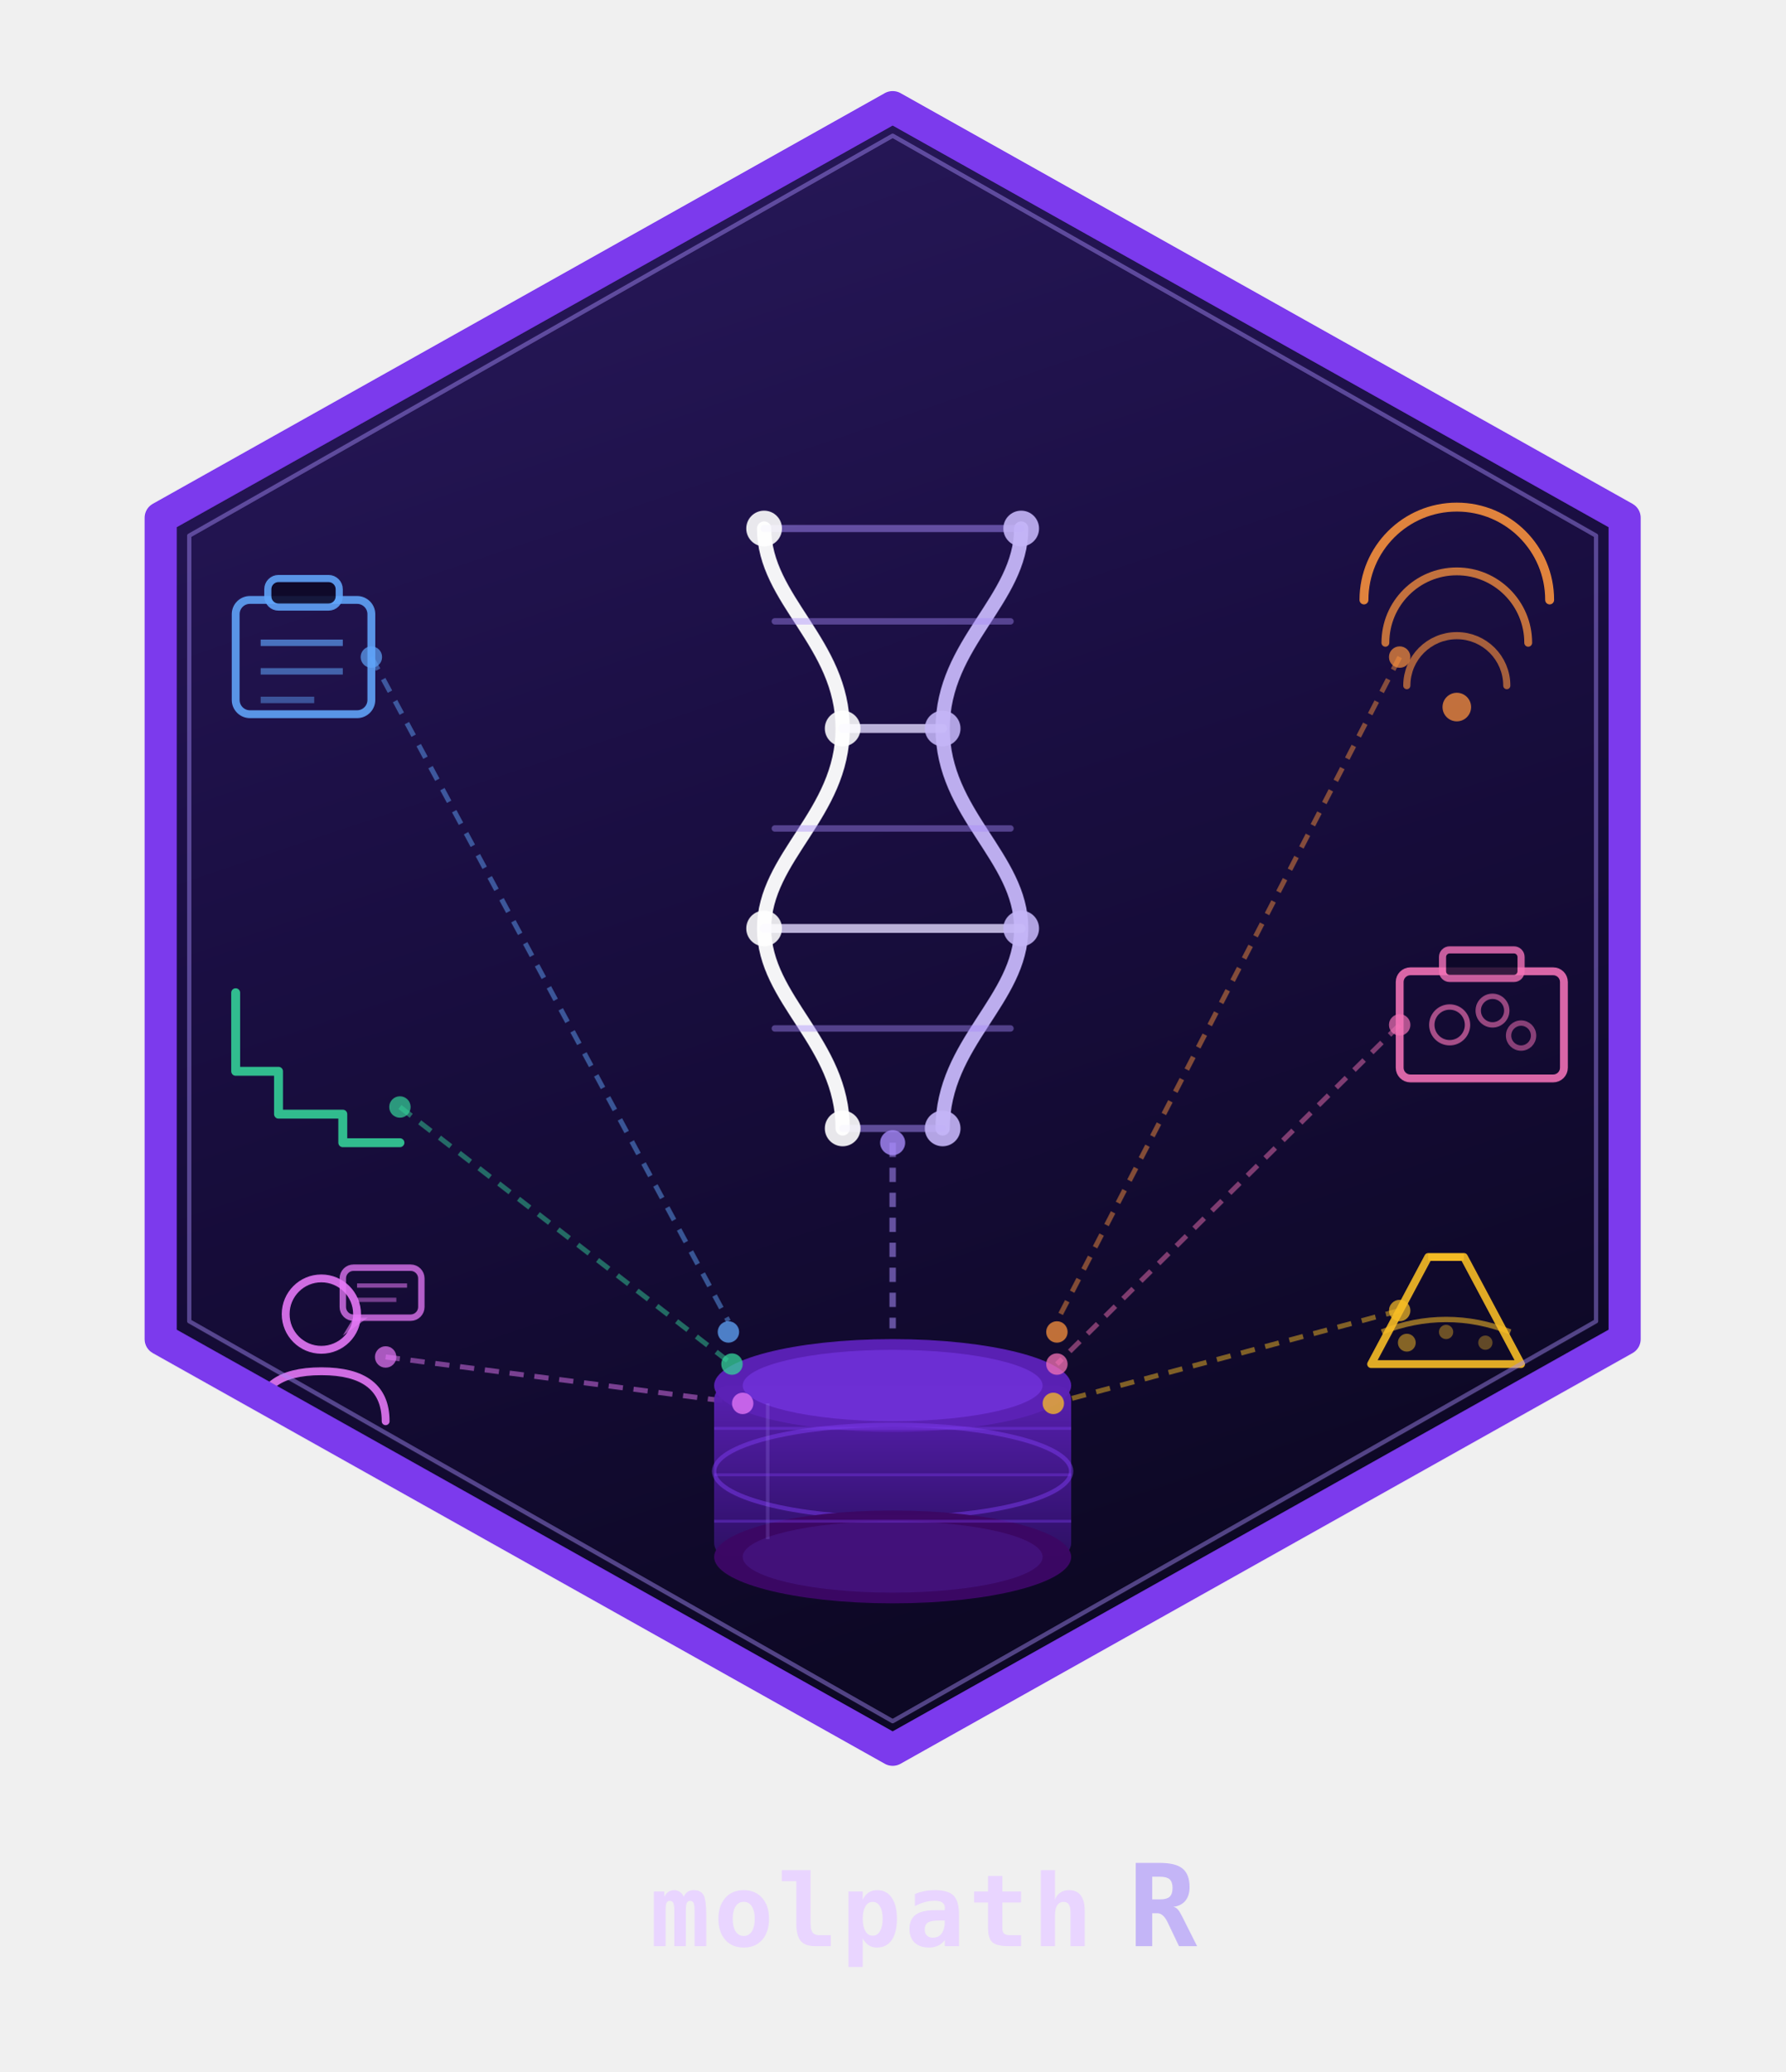
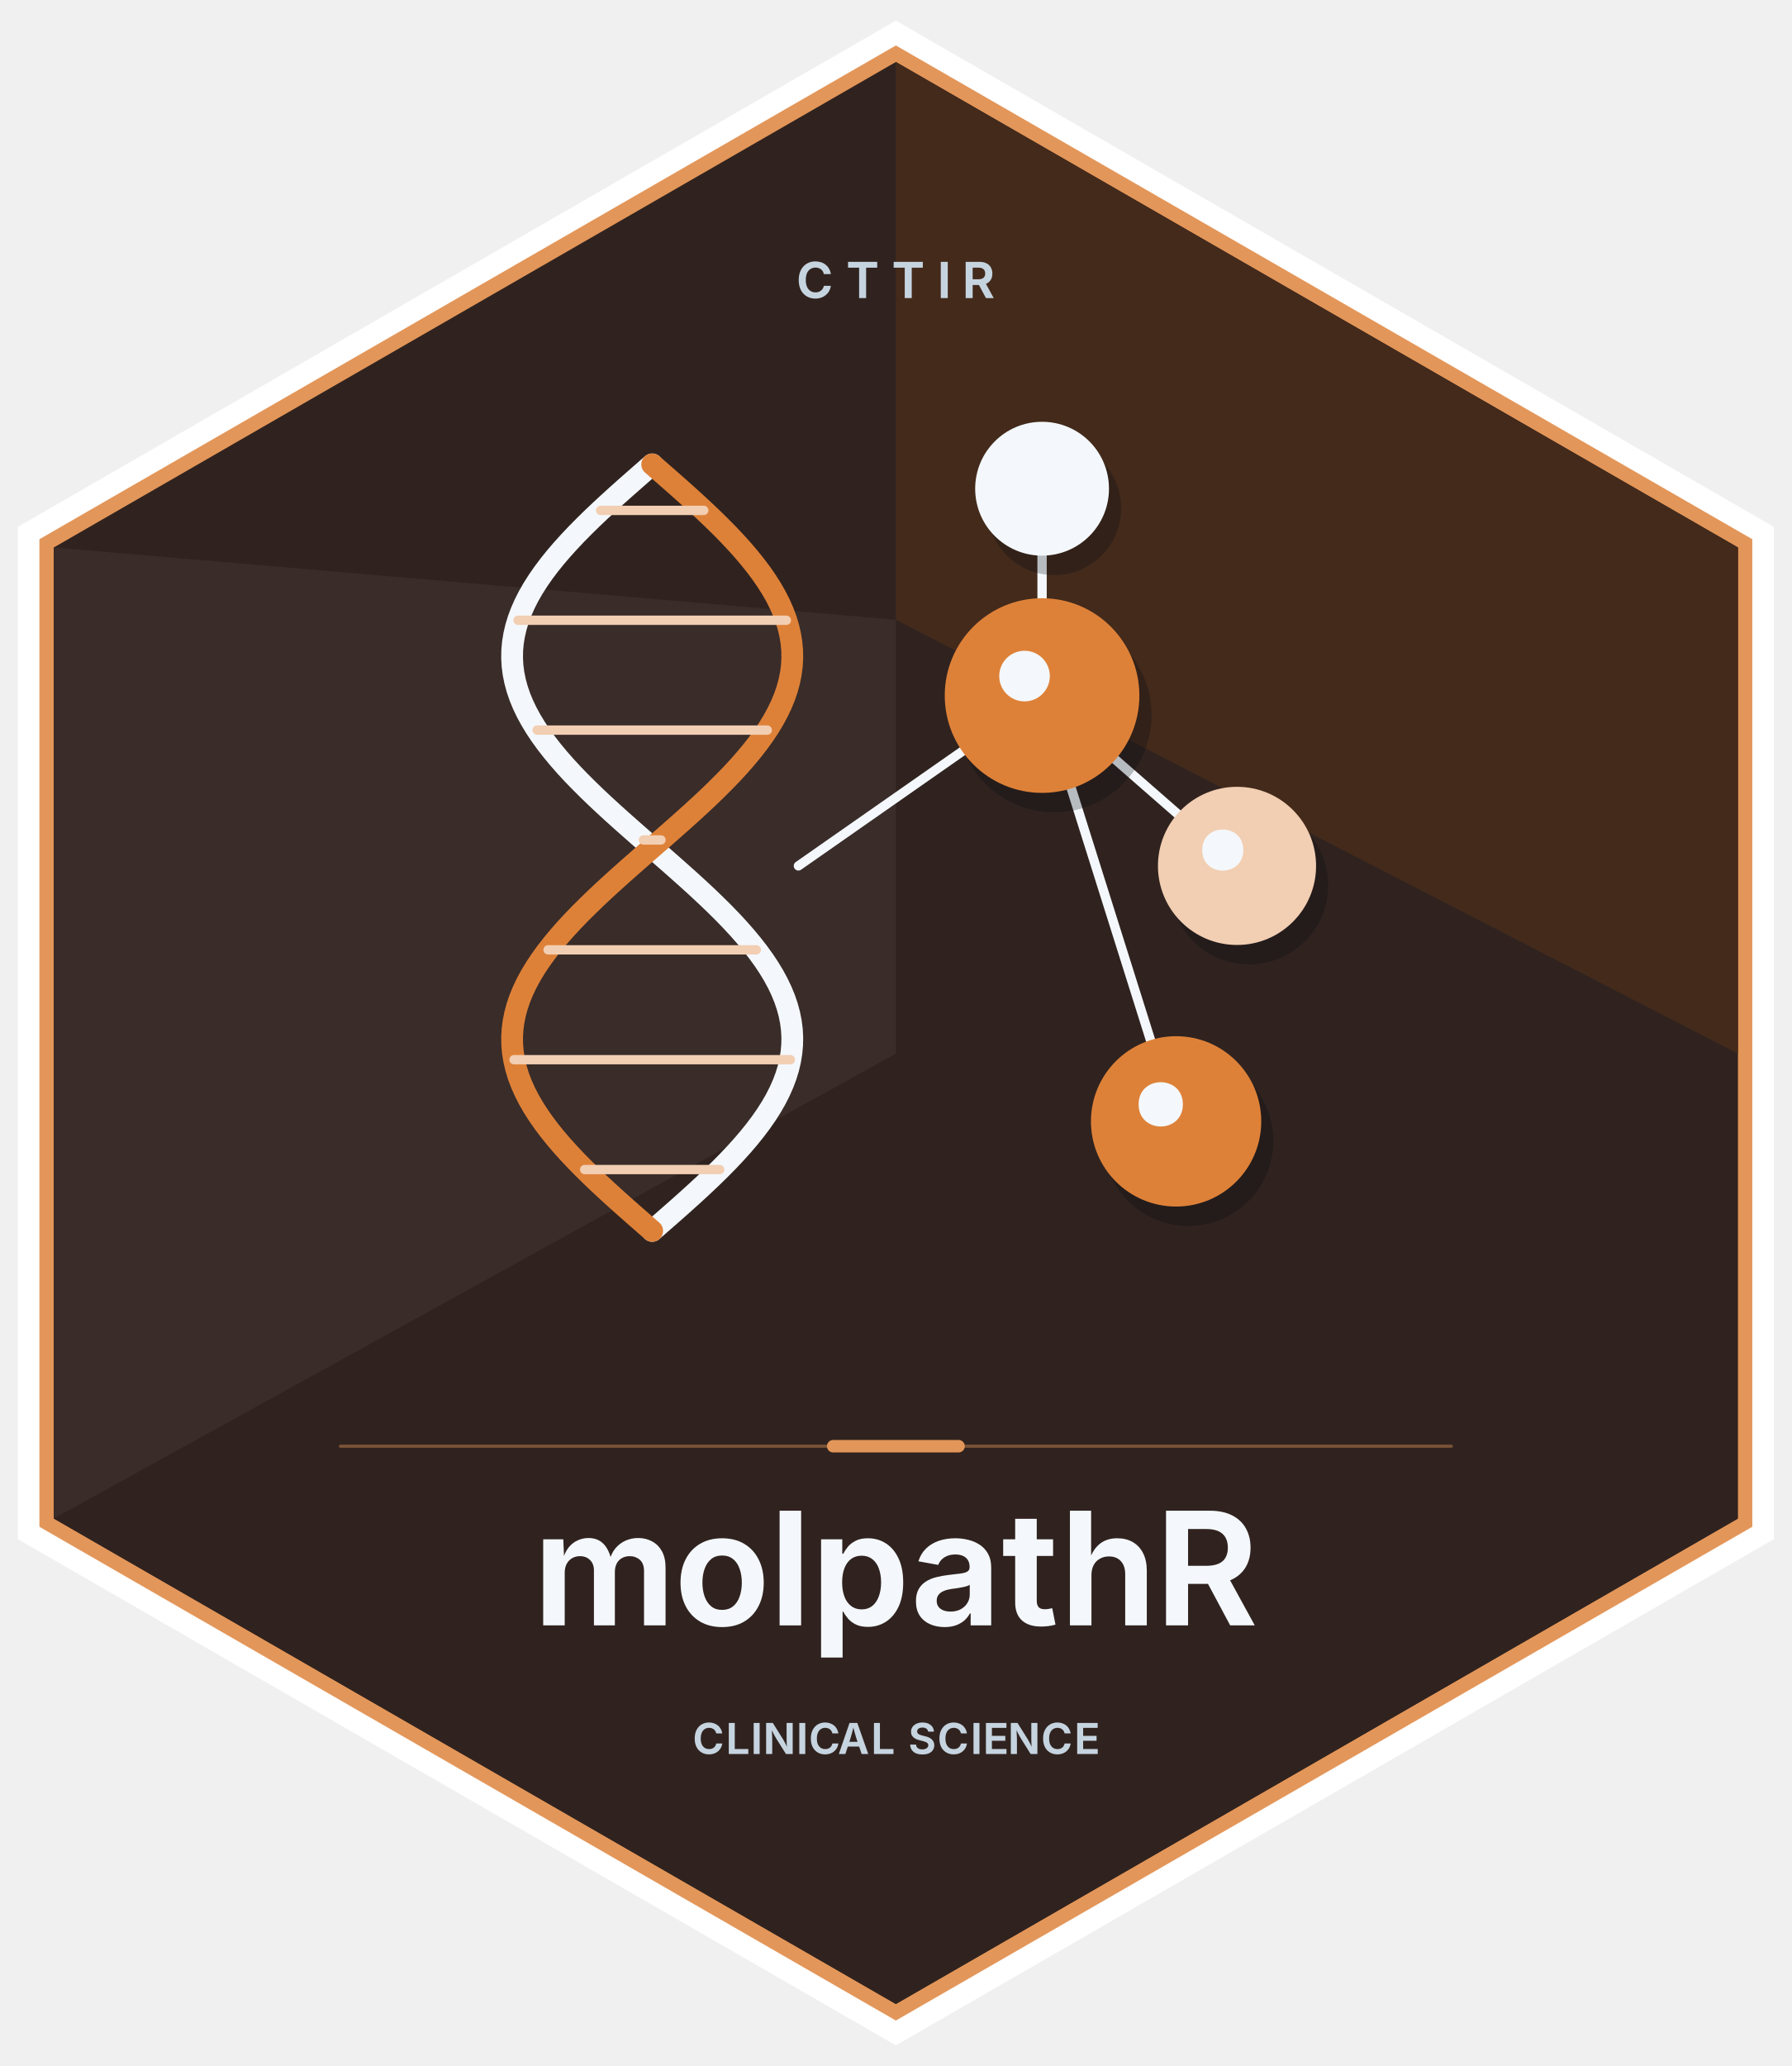
- <svg xmlns="http://www.w3.org/2000/svg" width="500" height="580" viewBox="0 0 500 580">
+ <svg xmlns="http://www.w3.org/2000/svg" xmlns:xlink="http://www.w3.org/1999/xlink" width="432" height="498" viewBox="0 0 432 498">
  <defs>
-     <linearGradient id="bgmol" x1="0" y1="0" x2="0.3" y2="1">
-       <stop offset="0%" stop-color="#2a1a5e" />
-       <stop offset="50%" stop-color="#1a0e42" />
-       <stop offset="100%" stop-color="#0d0825" />
-     </linearGradient>
-     <linearGradient id="dbgrad" x1="0" y1="0" x2="0" y2="1">
-       <stop offset="0%" stop-color="#5b21b6" />
-       <stop offset="100%" stop-color="#2e1065" />
-     </linearGradient>
-     <clipPath id="hexmol">
-       <polygon points="250,30 455,145 455,375 250,490 45,375 45,145" />
-     </clipPath>
+     <g>
+       <g id="glyph-0-0">
+         <path d="M 4.594 0.125 C 3.832 0.125 3.145 -0.051 2.531 -0.406 C 1.926 -0.758 1.445 -1.27 1.094 -1.938 C 0.75 -2.613 0.578 -3.422 0.578 -4.359 C 0.578 -5.305 0.754 -6.113 1.109 -6.781 C 1.461 -7.445 1.941 -7.957 2.547 -8.312 C 3.148 -8.664 3.832 -8.844 4.594 -8.844 C 5.082 -8.844 5.535 -8.773 5.953 -8.641 C 6.379 -8.504 6.754 -8.301 7.078 -8.031 C 7.41 -7.77 7.68 -7.453 7.891 -7.078 C 8.109 -6.703 8.254 -6.27 8.328 -5.781 L 6.625 -5.781 C 6.582 -6.031 6.504 -6.25 6.391 -6.438 C 6.273 -6.633 6.129 -6.801 5.953 -6.938 C 5.773 -7.07 5.57 -7.176 5.344 -7.25 C 5.125 -7.32 4.891 -7.359 4.641 -7.359 C 4.172 -7.359 3.754 -7.238 3.391 -7 C 3.035 -6.77 2.758 -6.43 2.562 -5.984 C 2.375 -5.547 2.281 -5.004 2.281 -4.359 C 2.281 -3.711 2.379 -3.164 2.578 -2.719 C 2.773 -2.281 3.051 -1.945 3.406 -1.719 C 3.758 -1.488 4.164 -1.375 4.625 -1.375 C 4.883 -1.375 5.125 -1.41 5.344 -1.484 C 5.562 -1.555 5.758 -1.66 5.938 -1.797 C 6.113 -1.93 6.258 -2.094 6.375 -2.281 C 6.5 -2.477 6.586 -2.703 6.641 -2.953 L 8.328 -2.953 C 8.273 -2.535 8.148 -2.141 7.953 -1.766 C 7.766 -1.398 7.508 -1.078 7.188 -0.797 C 6.863 -0.516 6.484 -0.289 6.047 -0.125 C 5.617 0.039 5.133 0.125 4.594 0.125 Z M 4.594 0.125 " />
+       </g>
+       <g id="glyph-0-1">
+ </g>
+       <g id="glyph-0-2">
+         <path d="M 0.469 -7.328 L 0.469 -8.734 L 7.5 -8.734 L 7.5 -7.328 L 4.828 -7.328 L 4.828 0 L 3.141 0 L 3.141 -7.328 Z M 0.469 -7.328 " />
+       </g>
+       <g id="glyph-0-3">
+         <path d="M 2.516 -8.734 L 2.516 0 L 0.828 0 L 0.828 -8.734 Z M 2.516 -8.734 " />
+       </g>
+       <g id="glyph-0-4">
+         <path d="M 0.828 0 L 0.828 -8.734 L 4.172 -8.734 C 4.836 -8.734 5.398 -8.613 5.859 -8.375 C 6.316 -8.145 6.664 -7.816 6.906 -7.391 C 7.145 -6.973 7.266 -6.477 7.266 -5.906 C 7.266 -5.344 7.145 -4.852 6.906 -4.438 C 6.664 -4.031 6.312 -3.711 5.844 -3.484 C 5.375 -3.266 4.805 -3.156 4.141 -3.156 L 1.812 -3.156 L 1.812 -4.531 L 3.891 -4.531 C 4.266 -4.531 4.57 -4.582 4.812 -4.688 C 5.062 -4.801 5.242 -4.957 5.359 -5.156 C 5.484 -5.363 5.547 -5.613 5.547 -5.906 C 5.547 -6.219 5.484 -6.477 5.359 -6.688 C 5.242 -6.895 5.062 -7.055 4.812 -7.172 C 4.57 -7.285 4.266 -7.344 3.891 -7.344 L 2.516 -7.344 L 2.516 0 Z M 5.719 0 L 3.594 -3.969 L 5.422 -3.969 L 7.594 0 Z M 5.719 0 " />
+       </g>
+       <g id="glyph-1-0">
+         <path d="M 2.469 0 L 2.469 -20.75 L 7.312 -20.75 L 7.531 -15.672 L 7.156 -15.672 C 7.469 -16.922 7.938 -17.941 8.562 -18.734 C 9.188 -19.523 9.922 -20.109 10.766 -20.484 C 11.609 -20.867 12.484 -21.062 13.391 -21.062 C 14.891 -21.062 16.098 -20.586 17.016 -19.641 C 17.941 -18.703 18.602 -17.281 19 -15.375 L 18.391 -15.375 C 18.68 -16.664 19.176 -17.727 19.875 -18.562 C 20.582 -19.406 21.406 -20.031 22.344 -20.438 C 23.289 -20.852 24.305 -21.062 25.391 -21.062 C 26.629 -21.062 27.75 -20.785 28.75 -20.234 C 29.75 -19.691 30.535 -18.895 31.109 -17.844 C 31.68 -16.789 31.969 -15.504 31.969 -13.984 L 31.969 0 L 26.781 0 L 26.781 -13.078 C 26.781 -14.316 26.441 -15.227 25.766 -15.812 C 25.098 -16.395 24.289 -16.688 23.344 -16.688 C 22.602 -16.688 21.961 -16.523 21.422 -16.203 C 20.879 -15.891 20.461 -15.445 20.172 -14.875 C 19.891 -14.312 19.75 -13.648 19.75 -12.891 L 19.75 0 L 14.703 0 L 14.703 -13.266 C 14.703 -14.305 14.391 -15.133 13.766 -15.75 C 13.141 -16.375 12.332 -16.688 11.344 -16.688 C 10.656 -16.688 10.031 -16.531 9.469 -16.219 C 8.914 -15.906 8.473 -15.445 8.141 -14.844 C 7.816 -14.25 7.656 -13.516 7.656 -12.641 L 7.656 0 Z M 2.469 0 " />
+       </g>
+       <g id="glyph-1-1">
+         <path d="M 11.609 0.406 C 9.555 0.406 7.781 -0.035 6.281 -0.922 C 4.781 -1.816 3.617 -3.066 2.797 -4.672 C 1.984 -6.285 1.578 -8.156 1.578 -10.281 C 1.578 -12.414 1.984 -14.289 2.797 -15.906 C 3.617 -17.52 4.781 -18.77 6.281 -19.656 C 7.781 -20.551 9.555 -21 11.609 -21 C 13.672 -21 15.445 -20.551 16.938 -19.656 C 18.438 -18.77 19.594 -17.52 20.406 -15.906 C 21.227 -14.289 21.641 -12.414 21.641 -10.281 C 21.641 -8.156 21.227 -6.285 20.406 -4.672 C 19.594 -3.066 18.438 -1.816 16.938 -0.922 C 15.445 -0.035 13.672 0.406 11.609 0.406 Z M 11.609 -3.734 C 12.66 -3.734 13.539 -4.02 14.25 -4.594 C 14.957 -5.176 15.484 -5.961 15.828 -6.953 C 16.18 -7.941 16.359 -9.055 16.359 -10.297 C 16.359 -11.535 16.18 -12.648 15.828 -13.641 C 15.484 -14.629 14.957 -15.41 14.25 -15.984 C 13.539 -16.555 12.66 -16.844 11.609 -16.844 C 10.547 -16.844 9.664 -16.555 8.969 -15.984 C 8.27 -15.41 7.742 -14.629 7.391 -13.641 C 7.035 -12.66 6.859 -11.547 6.859 -10.297 C 6.859 -9.055 7.035 -7.941 7.391 -6.953 C 7.742 -5.961 8.27 -5.176 8.969 -4.594 C 9.664 -4.02 10.547 -3.734 11.609 -3.734 Z M 11.609 -3.734 " />
+       </g>
+       <g id="glyph-1-2">
+         <path d="M 7.656 -27.641 L 7.656 0 L 2.469 0 L 2.469 -27.641 Z M 7.656 -27.641 " />
+       </g>
+       <g id="glyph-1-3">
+         <path d="M 2.469 7.75 L 2.469 -20.75 L 7.578 -20.75 L 7.578 -17.281 L 7.844 -17.281 C 8.094 -17.812 8.453 -18.363 8.922 -18.938 C 9.391 -19.508 10.016 -19.992 10.797 -20.391 C 11.578 -20.797 12.57 -21 13.781 -21 C 15.352 -21 16.773 -20.598 18.047 -19.797 C 19.328 -18.992 20.348 -17.801 21.109 -16.219 C 21.879 -14.633 22.266 -12.672 22.266 -10.328 C 22.266 -8.047 21.895 -6.109 21.156 -4.516 C 20.414 -2.93 19.398 -1.723 18.109 -0.891 C 16.828 -0.055 15.375 0.359 13.75 0.359 C 12.602 0.359 11.633 0.164 10.844 -0.219 C 10.062 -0.613 9.43 -1.094 8.953 -1.656 C 8.473 -2.219 8.102 -2.766 7.844 -3.297 L 7.656 -3.297 L 7.656 7.75 Z M 12.25 -3.859 C 13.27 -3.859 14.125 -4.133 14.812 -4.688 C 15.508 -5.25 16.035 -6.02 16.391 -7 C 16.754 -7.988 16.938 -9.109 16.938 -10.359 C 16.938 -11.609 16.758 -12.719 16.406 -13.688 C 16.062 -14.656 15.535 -15.414 14.828 -15.969 C 14.129 -16.52 13.27 -16.797 12.25 -16.797 C 11.25 -16.797 10.395 -16.531 9.688 -16 C 8.988 -15.469 8.457 -14.723 8.094 -13.766 C 7.727 -12.805 7.547 -11.672 7.547 -10.359 C 7.547 -9.055 7.727 -7.922 8.094 -6.953 C 8.457 -5.984 8.992 -5.223 9.703 -4.672 C 10.41 -4.129 11.258 -3.859 12.25 -3.859 Z M 12.25 -3.859 " />
+       </g>
+       <g id="glyph-1-4">
+         <path d="M 8.25 0.406 C 6.945 0.406 5.77 0.172 4.719 -0.297 C 3.664 -0.766 2.836 -1.457 2.234 -2.375 C 1.641 -3.301 1.344 -4.445 1.344 -5.812 C 1.344 -6.988 1.555 -7.957 1.984 -8.719 C 2.422 -9.488 3.008 -10.109 3.75 -10.578 C 4.488 -11.047 5.328 -11.395 6.266 -11.625 C 7.211 -11.863 8.191 -12.039 9.203 -12.156 C 10.398 -12.281 11.367 -12.395 12.109 -12.5 C 12.859 -12.602 13.406 -12.766 13.75 -12.984 C 14.102 -13.211 14.281 -13.555 14.281 -14.016 L 14.281 -14.109 C 14.281 -14.734 14.145 -15.27 13.875 -15.719 C 13.613 -16.164 13.227 -16.504 12.719 -16.734 C 12.219 -16.973 11.594 -17.094 10.844 -17.094 C 10.082 -17.094 9.422 -16.973 8.859 -16.734 C 8.305 -16.504 7.848 -16.195 7.484 -15.812 C 7.129 -15.438 6.875 -15.023 6.719 -14.578 L 1.938 -15.453 C 2.312 -16.68 2.922 -17.703 3.766 -18.516 C 4.609 -19.336 5.629 -19.957 6.828 -20.375 C 8.035 -20.789 9.375 -21 10.844 -21 C 11.883 -21 12.914 -20.875 13.938 -20.625 C 14.957 -20.383 15.883 -19.988 16.719 -19.438 C 17.562 -18.883 18.234 -18.156 18.734 -17.25 C 19.234 -16.352 19.484 -15.242 19.484 -13.922 L 19.484 0 L 14.531 0 L 14.531 -2.875 L 14.344 -2.875 C 14.02 -2.258 13.582 -1.703 13.031 -1.203 C 12.477 -0.711 11.805 -0.32 11.016 -0.031 C 10.223 0.258 9.301 0.406 8.25 0.406 Z M 9.672 -3.328 C 10.609 -3.328 11.422 -3.508 12.109 -3.875 C 12.805 -4.25 13.348 -4.75 13.734 -5.375 C 14.117 -6 14.312 -6.68 14.312 -7.422 L 14.312 -9.781 C 14.145 -9.656 13.883 -9.539 13.531 -9.438 C 13.176 -9.332 12.781 -9.238 12.344 -9.156 C 11.914 -9.07 11.488 -9 11.062 -8.938 C 10.633 -8.875 10.27 -8.828 9.969 -8.797 C 9.258 -8.691 8.633 -8.531 8.094 -8.312 C 7.551 -8.094 7.125 -7.789 6.812 -7.406 C 6.5 -7.02 6.344 -6.523 6.344 -5.922 C 6.344 -5.359 6.484 -4.883 6.766 -4.5 C 7.055 -4.113 7.453 -3.82 7.953 -3.625 C 8.453 -3.426 9.023 -3.328 9.672 -3.328 Z M 9.672 -3.328 " />
+       </g>
+       <g id="glyph-1-5">
+         <path d="M 12.406 -20.75 L 12.406 -16.734 L 0.375 -16.734 L 0.375 -20.75 Z M 3.266 -25.688 L 8.469 -25.688 L 8.469 -5.953 C 8.469 -5.254 8.617 -4.734 8.922 -4.391 C 9.234 -4.055 9.742 -3.891 10.453 -3.891 C 10.66 -3.891 10.953 -3.914 11.328 -3.969 C 11.703 -4.031 11.992 -4.086 12.203 -4.141 L 12.984 -0.188 C 12.398 -0.008 11.816 0.109 11.234 0.172 C 10.66 0.242 10.109 0.281 9.578 0.281 C 7.535 0.281 5.973 -0.211 4.891 -1.203 C 3.805 -2.203 3.266 -3.641 3.266 -5.516 Z M 3.266 -25.688 " />
+       </g>
+       <g id="glyph-1-6">
+         <path d="M 7.656 -12.078 L 7.656 0 L 2.469 0 L 2.469 -27.641 L 7.578 -27.641 L 7.578 -15.594 L 7.109 -15.594 C 7.66 -17.352 8.492 -18.691 9.609 -19.609 C 10.734 -20.535 12.156 -21 13.875 -21 C 15.312 -21 16.562 -20.691 17.625 -20.078 C 18.688 -19.461 19.516 -18.57 20.109 -17.406 C 20.703 -16.238 21 -14.832 21 -13.188 L 21 0 L 15.797 0 L 15.797 -12.344 C 15.797 -13.676 15.445 -14.723 14.75 -15.484 C 14.062 -16.242 13.109 -16.625 11.891 -16.625 C 11.078 -16.625 10.348 -16.441 9.703 -16.078 C 9.055 -15.723 8.551 -15.207 8.188 -14.531 C 7.832 -13.863 7.656 -13.047 7.656 -12.078 Z M 7.656 -12.078 " />
+       </g>
+       <g id="glyph-1-7">
+         <path d="M 2.641 0 L 2.641 -27.641 L 13.219 -27.641 C 15.312 -27.641 17.086 -27.27 18.547 -26.531 C 20.016 -25.789 21.125 -24.75 21.875 -23.406 C 22.633 -22.07 23.016 -20.508 23.016 -18.719 C 23.016 -16.926 22.629 -15.375 21.859 -14.062 C 21.086 -12.758 19.969 -11.754 18.5 -11.047 C 17.031 -10.348 15.227 -10 13.094 -10 L 5.75 -10 L 5.75 -14.359 L 12.328 -14.359 C 13.523 -14.359 14.508 -14.523 15.281 -14.859 C 16.051 -15.191 16.617 -15.68 16.984 -16.328 C 17.359 -16.984 17.547 -17.781 17.547 -18.719 C 17.547 -19.688 17.359 -20.504 16.984 -21.172 C 16.617 -21.836 16.051 -22.348 15.281 -22.703 C 14.508 -23.055 13.516 -23.234 12.297 -23.234 L 7.953 -23.234 L 7.953 0 Z M 18.109 0 L 11.391 -12.562 L 17.156 -12.562 L 24.031 0 Z M 18.109 0 " />
+       </g>
+       <g id="glyph-2-0">
+         <path d="M 3.953 0.094 C 3.285 0.094 2.691 -0.055 2.172 -0.359 C 1.648 -0.66 1.238 -1.098 0.938 -1.672 C 0.645 -2.242 0.5 -2.93 0.5 -3.734 C 0.5 -4.547 0.648 -5.238 0.953 -5.812 C 1.254 -6.395 1.664 -6.836 2.188 -7.141 C 2.707 -7.441 3.297 -7.594 3.953 -7.594 C 4.367 -7.594 4.754 -7.531 5.109 -7.406 C 5.473 -7.289 5.797 -7.117 6.078 -6.891 C 6.359 -6.672 6.586 -6.395 6.766 -6.062 C 6.953 -5.738 7.078 -5.375 7.141 -4.969 L 5.688 -4.969 C 5.645 -5.176 5.57 -5.363 5.469 -5.531 C 5.375 -5.695 5.25 -5.836 5.094 -5.953 C 4.945 -6.066 4.773 -6.156 4.578 -6.219 C 4.391 -6.281 4.191 -6.312 3.984 -6.312 C 3.578 -6.312 3.219 -6.207 2.906 -6 C 2.602 -5.801 2.367 -5.508 2.203 -5.125 C 2.035 -4.75 1.953 -4.285 1.953 -3.734 C 1.953 -3.18 2.035 -2.711 2.203 -2.328 C 2.379 -1.953 2.617 -1.664 2.922 -1.469 C 3.223 -1.281 3.57 -1.188 3.969 -1.188 C 4.188 -1.188 4.391 -1.211 4.578 -1.266 C 4.766 -1.328 4.938 -1.414 5.094 -1.531 C 5.25 -1.645 5.375 -1.785 5.469 -1.953 C 5.57 -2.117 5.645 -2.312 5.688 -2.531 L 7.141 -2.531 C 7.098 -2.176 6.992 -1.836 6.828 -1.516 C 6.66 -1.203 6.438 -0.922 6.156 -0.672 C 5.883 -0.43 5.562 -0.242 5.188 -0.109 C 4.82 0.023 4.41 0.094 3.953 0.094 Z M 3.953 0.094 " />
+       </g>
+       <g id="glyph-2-1">
+         <path d="M 0.719 0 L 0.719 -7.484 L 2.156 -7.484 L 2.156 -1.203 L 5.422 -1.203 L 5.422 0 Z M 0.719 0 " />
+       </g>
+       <g id="glyph-2-2">
+         <path d="M 2.156 -7.484 L 2.156 0 L 0.719 0 L 0.719 -7.484 Z M 2.156 -7.484 " />
+       </g>
+       <g id="glyph-2-3">
+         <path d="M 0.719 0 L 0.719 -7.484 L 2.328 -7.484 L 4.812 -3.531 C 4.926 -3.352 5.039 -3.148 5.156 -2.922 C 5.281 -2.703 5.406 -2.457 5.531 -2.188 C 5.664 -1.914 5.797 -1.609 5.922 -1.266 L 5.781 -1.266 C 5.75 -1.547 5.723 -1.836 5.703 -2.141 C 5.691 -2.453 5.68 -2.742 5.672 -3.016 C 5.66 -3.297 5.656 -3.535 5.656 -3.734 L 5.656 -7.484 L 7.125 -7.484 L 7.125 0 L 5.5 0 L 3.25 -3.578 C 3.102 -3.828 2.961 -4.066 2.828 -4.297 C 2.691 -4.535 2.551 -4.801 2.406 -5.094 C 2.258 -5.395 2.082 -5.75 1.875 -6.156 L 2.062 -6.156 C 2.082 -5.789 2.102 -5.441 2.125 -5.109 C 2.145 -4.785 2.16 -4.488 2.172 -4.219 C 2.18 -3.957 2.188 -3.742 2.188 -3.578 L 2.188 0 Z M 0.719 0 " />
+       </g>
+       <g id="glyph-2-4">
+         <path d="M 0.25 0 L 2.828 -7.484 L 4.703 -7.484 L 7.344 0 L 5.75 0 L 4.484 -3.75 C 4.348 -4.188 4.207 -4.672 4.062 -5.203 C 3.914 -5.734 3.758 -6.32 3.594 -6.969 L 3.906 -6.969 C 3.738 -6.32 3.586 -5.727 3.453 -5.188 C 3.316 -4.656 3.18 -4.176 3.047 -3.75 L 1.828 0 Z M 1.812 -1.797 L 1.812 -2.938 L 5.781 -2.938 L 5.781 -1.797 Z M 1.812 -1.797 " />
+       </g>
+       <g id="glyph-2-5">
+ </g>
+       <g id="glyph-2-6">
+         <path d="M 3.406 0.109 C 2.812 0.109 2.297 0.02 1.859 -0.156 C 1.43 -0.344 1.094 -0.613 0.844 -0.969 C 0.602 -1.32 0.473 -1.754 0.453 -2.266 L 1.859 -2.266 C 1.879 -2.004 1.957 -1.785 2.094 -1.609 C 2.227 -1.441 2.406 -1.316 2.625 -1.234 C 2.852 -1.148 3.109 -1.109 3.391 -1.109 C 3.672 -1.109 3.914 -1.148 4.125 -1.234 C 4.344 -1.316 4.516 -1.438 4.641 -1.594 C 4.766 -1.75 4.828 -1.926 4.828 -2.125 C 4.828 -2.312 4.77 -2.461 4.656 -2.578 C 4.551 -2.703 4.398 -2.805 4.203 -2.891 C 4.004 -2.973 3.77 -3.051 3.5 -3.125 L 2.672 -3.328 C 2.035 -3.484 1.539 -3.727 1.188 -4.062 C 0.832 -4.395 0.656 -4.828 0.656 -5.359 C 0.656 -5.805 0.773 -6.195 1.016 -6.531 C 1.254 -6.863 1.582 -7.125 2 -7.312 C 2.426 -7.5 2.906 -7.594 3.438 -7.594 C 3.977 -7.594 4.453 -7.5 4.859 -7.312 C 5.266 -7.125 5.582 -6.863 5.812 -6.531 C 6.039 -6.195 6.16 -5.816 6.172 -5.391 L 4.781 -5.391 C 4.738 -5.703 4.598 -5.941 4.359 -6.109 C 4.117 -6.285 3.801 -6.375 3.406 -6.375 C 3.145 -6.375 2.914 -6.332 2.719 -6.25 C 2.52 -6.176 2.367 -6.066 2.266 -5.922 C 2.172 -5.785 2.125 -5.629 2.125 -5.453 C 2.125 -5.254 2.18 -5.086 2.297 -4.953 C 2.422 -4.828 2.578 -4.723 2.766 -4.641 C 2.953 -4.566 3.148 -4.504 3.359 -4.453 L 4.047 -4.281 C 4.336 -4.219 4.617 -4.129 4.891 -4.016 C 5.16 -3.898 5.395 -3.754 5.594 -3.578 C 5.801 -3.398 5.961 -3.191 6.078 -2.953 C 6.203 -2.711 6.266 -2.43 6.266 -2.109 C 6.266 -1.672 6.148 -1.281 5.922 -0.938 C 5.703 -0.602 5.379 -0.344 4.953 -0.156 C 4.523 0.02 4.008 0.109 3.406 0.109 Z M 3.406 0.109 " />
+       </g>
+       <g id="glyph-2-7">
+         <path d="M 0.719 0 L 0.719 -7.484 L 5.656 -7.484 L 5.656 -6.297 L 2.156 -6.297 L 2.156 -4.375 L 5.391 -4.375 L 5.391 -3.188 L 2.156 -3.188 L 2.156 -1.203 L 5.672 -1.203 L 5.672 0 Z M 0.719 0 " />
+       </g>
+     </g>
  </defs>
-   <polygon points="250,30 455,145 455,375 250,490 45,375 45,145" fill="url(#bgmol)" />
-   <g clip-path="url(#hexmol)">
-     <path d="M 214,148 C 214,168 236,180 236,204 C 236,228 214,240 214,260 C 214,280 236,292 236,316" fill="none" stroke="#ffffff" stroke-width="4" stroke-linecap="round" opacity="0.95" />
-     <path d="M 286,148 C 286,168 264,180 264,204 C 264,228 286,240 286,260 C 286,280 264,292 264,316" fill="none" stroke="#c4b5f7" stroke-width="4" stroke-linecap="round" opacity="0.95" />
-     <line x1="236" y1="204" x2="264" y2="204" stroke="#e2d9ff" stroke-width="2.5" stroke-linecap="round" opacity="0.8" />
-     <line x1="214" y1="260" x2="286" y2="260" stroke="#e2d9ff" stroke-width="2.5" stroke-linecap="round" opacity="0.8" />
-     <line x1="214" y1="148" x2="286" y2="148" stroke="#a78bfa" stroke-width="2" stroke-linecap="round" opacity="0.5" />
-     <line x1="217" y1="174" x2="283" y2="174" stroke="#a78bfa" stroke-width="1.8" stroke-linecap="round" opacity="0.42" />
-     <line x1="217" y1="232" x2="283" y2="232" stroke="#a78bfa" stroke-width="1.8" stroke-linecap="round" opacity="0.42" />
-     <line x1="217" y1="288" x2="283" y2="288" stroke="#a78bfa" stroke-width="1.8" stroke-linecap="round" opacity="0.42" />
-     <line x1="236" y1="316" x2="264" y2="316" stroke="#a78bfa" stroke-width="2" stroke-linecap="round" opacity="0.5" />
-     <circle cx="214" cy="148" r="5" fill="#ffffff" opacity="0.9" />
-     <circle cx="286" cy="148" r="5" fill="#c4b5f7" opacity="0.9" />
-     <circle cx="236" cy="204" r="5" fill="#ffffff" opacity="0.88" />
-     <circle cx="264" cy="204" r="5" fill="#c4b5f7" opacity="0.88" />
-     <circle cx="214" cy="260" r="5" fill="#ffffff" opacity="0.88" />
-     <circle cx="286" cy="260" r="5" fill="#c4b5f7" opacity="0.88" />
-     <circle cx="236" cy="316" r="5" fill="#ffffff" opacity="0.9" />
-     <circle cx="264" cy="316" r="5" fill="#c4b5f7" opacity="0.9" />
-     <rect x="66" y="168" width="38" height="32" rx="4" fill="none" stroke="#60a5fa" stroke-width="2.2" opacity="0.88" />
-     <rect x="75" y="162" width="20" height="8" rx="3" fill="#0d0825" stroke="#60a5fa" stroke-width="2" opacity="0.88" />
-     <line x1="73" y1="180" x2="96" y2="180" stroke="#60a5fa" stroke-width="1.8" opacity="0.65" />
-     <line x1="73" y1="188" x2="96" y2="188" stroke="#60a5fa" stroke-width="1.8" opacity="0.55" />
-     <line x1="73" y1="196" x2="88" y2="196" stroke="#60a5fa" stroke-width="1.8" opacity="0.45" />
-     <polyline points="66,278 66,300 78,300 78,312 96,312 96,320 112,320" fill="none" stroke="#34d399" stroke-width="2.5" stroke-linecap="round" stroke-linejoin="round" opacity="0.88" />
-     <circle cx="90" cy="368" r="10" fill="none" stroke="#e879f9" stroke-width="2.2" opacity="0.88" />
-     <path d="M 72,398 Q 72,384 90,384 Q 108,384 108,398" fill="none" stroke="#e879f9" stroke-width="2.2" stroke-linecap="round" opacity="0.88" />
-     <rect x="96" y="355" width="22" height="14" rx="3" fill="none" stroke="#e879f9" stroke-width="1.8" opacity="0.75" />
-     <line x1="100" y1="360" x2="114" y2="360" stroke="#e879f9" stroke-width="1.2" opacity="0.55" />
-     <line x1="100" y1="364" x2="111" y2="364" stroke="#e879f9" stroke-width="1.2" opacity="0.45" />
-     <polygon points="99,369 96,374 103,369" fill="#e879f9" opacity="0.6" />
-     <path d="M 382,168 A 26 26 0 0 1 434,168" fill="none" stroke="#fb923c" stroke-width="2.5" stroke-linecap="round" opacity="0.88" />
-     <path d="M 388,180 A 18 18 0 0 1 428,180" fill="none" stroke="#fb923c" stroke-width="2.2" stroke-linecap="round" opacity="0.75" />
-     <path d="M 394,192 A 10 10 0 0 1 422,192" fill="none" stroke="#fb923c" stroke-width="2" stroke-linecap="round" opacity="0.62" />
-     <circle cx="408" cy="198" r="4" fill="#fb923c" opacity="0.75" />
-     <rect x="392" y="272" width="46" height="30" rx="3" fill="none" stroke="#f472b6" stroke-width="2.2" opacity="0.88" />
-     <rect x="404" y="266" width="22" height="8" rx="2" fill="#0d0825" stroke="#f472b6" stroke-width="2" opacity="0.8" />
-     <circle cx="406" cy="287" r="5" fill="none" stroke="#f472b6" stroke-width="1.5" opacity="0.65" />
-     <circle cx="418" cy="283" r="4" fill="none" stroke="#f472b6" stroke-width="1.5" opacity="0.58" />
-     <circle cx="426" cy="290" r="3.5" fill="none" stroke="#f472b6" stroke-width="1.5" opacity="0.52" />
-     <path d="M 410,352 L 400,352 L 384,382 L 426,382 L 410,352 Z" fill="none" stroke="#fbbf24" stroke-width="2.2" stroke-linejoin="round" opacity="0.88" />
-     <line x1="400" y1="352" x2="410" y2="352" stroke="#fbbf24" stroke-width="2" opacity="0.75" />
-     <path d="M 387,373 Q 405,366 423,373" fill="none" stroke="#fbbf24" stroke-width="1.5" opacity="0.55" />
-     <circle cx="394" cy="376" r="2.5" fill="#fbbf24" opacity="0.5" />
-     <circle cx="405" cy="373" r="2" fill="#fbbf24" opacity="0.4" />
-     <circle cx="416" cy="376" r="2" fill="#fbbf24" opacity="0.35" />
-     <line x1="104" y1="184" x2="204" y2="370" stroke="#60a5fa" stroke-width="1.4" stroke-dasharray="4 3" opacity="0.48" />
-     <circle cx="104" cy="184" r="3" fill="#60a5fa" opacity="0.7" />
-     <line x1="112" y1="310" x2="205" y2="382" stroke="#34d399" stroke-width="1.4" stroke-dasharray="4 3" opacity="0.48" />
-     <circle cx="112" cy="310" r="3" fill="#34d399" opacity="0.7" />
-     <line x1="108" y1="380" x2="208" y2="393" stroke="#e879f9" stroke-width="1.4" stroke-dasharray="4 3" opacity="0.48" />
-     <circle cx="108" cy="380" r="3" fill="#e879f9" opacity="0.7" />
-     <line x1="392" y1="184" x2="296" y2="370" stroke="#fb923c" stroke-width="1.4" stroke-dasharray="4 3" opacity="0.48" />
-     <circle cx="392" cy="184" r="3" fill="#fb923c" opacity="0.7" />
-     <line x1="392" y1="287" x2="296" y2="382" stroke="#f472b6" stroke-width="1.4" stroke-dasharray="4 3" opacity="0.48" />
-     <circle cx="392" cy="287" r="3" fill="#f472b6" opacity="0.7" />
-     <line x1="392" y1="367" x2="295" y2="393" stroke="#fbbf24" stroke-width="1.4" stroke-dasharray="4 3" opacity="0.48" />
-     <circle cx="392" cy="367" r="3" fill="#fbbf24" opacity="0.7" />
-     <line x1="250" y1="320" x2="250" y2="372" stroke="#a78bfa" stroke-width="1.8" stroke-dasharray="4 3" opacity="0.55" />
-     <circle cx="250" cy="320" r="3.5" fill="#a78bfa" opacity="0.8" />
-     <rect x="200" y="388" width="100" height="48" rx="4" fill="url(#dbgrad)" opacity="0.97" />
-     <ellipse cx="250" cy="388" rx="50" ry="13" fill="#5b21b6" opacity="0.98" />
-     <ellipse cx="250" cy="388" rx="42" ry="10" fill="#7c3aed" opacity="0.55" />
-     <ellipse cx="250" cy="412" rx="50" ry="13" fill="none" stroke="#7c3aed" stroke-width="1.2" opacity="0.5" />
-     <ellipse cx="250" cy="436" rx="50" ry="13" fill="#3b0764" opacity="0.98" />
-     <ellipse cx="250" cy="436" rx="42" ry="10" fill="#4c1d95" opacity="0.45" />
-     <line x1="215" y1="393" x2="215" y2="431" stroke="#a78bfa" stroke-width="1" opacity="0.22" />
-     <line x1="200" y1="400" x2="300" y2="400" stroke="#7c3aed" stroke-width="0.8" opacity="0.38" />
-     <line x1="200" y1="413" x2="300" y2="413" stroke="#7c3aed" stroke-width="0.8" opacity="0.38" />
-     <line x1="200" y1="426" x2="300" y2="426" stroke="#7c3aed" stroke-width="0.8" opacity="0.38" />
-     <circle cx="204" cy="373" r="3" fill="#60a5fa" opacity="0.75" />
-     <circle cx="205" cy="382" r="3" fill="#34d399" opacity="0.75" />
-     <circle cx="208" cy="393" r="3" fill="#e879f9" opacity="0.75" />
-     <circle cx="296" cy="373" r="3" fill="#fb923c" opacity="0.75" />
-     <circle cx="296" cy="382" r="3" fill="#f472b6" opacity="0.75" />
-     <circle cx="295" cy="393" r="3" fill="#fbbf24" opacity="0.75" />
+   <path fill-rule="nonzero" fill="rgb(100%, 100%, 100%)" fill-opacity="1" d="M 216 4.98 L 427.68 126.988 L 427.68 371.012 L 216 493.02 L 4.32 371.012 L 4.32 126.988 Z M 216 4.98 " />
+   <path fill-rule="nonzero" fill="rgb(89.02%, 58.824%, 34.902%)" fill-opacity="1" d="M 216 10.957 L 422.496 129.977 L 422.496 368.023 L 216 487.043 L 9.504 368.023 L 9.504 129.977 Z M 216 10.957 " />
+   <path fill-rule="nonzero" fill="rgb(18.824%, 13.725%, 12.157%)" fill-opacity="1" d="M 216 14.941 L 419.039 131.969 L 419.039 366.031 L 216 483.059 L 12.961 366.031 L 12.961 131.969 Z M 216 14.941 " />
+   <path fill-rule="nonzero" fill="rgb(26.275%, 16.471%, 10.588%)" fill-opacity="1" d="M 216 14.941 L 419.039 131.969 L 419.039 253.98 L 216 149.398 Z M 216 14.941 " />
+   <path fill-rule="nonzero" fill="rgb(22.353%, 17.255%, 16.078%)" fill-opacity="1" d="M 12.961 366.031 L 216 253.98 L 216 149.398 L 12.961 131.969 Z M 12.961 366.031 " />
+   <path fill-rule="nonzero" fill="rgb(18.824%, 13.725%, 12.157%)" fill-opacity="1" d="M 12.961 366.031 L 216 308.762 L 419.039 366.031 L 216 483.059 Z M 12.961 366.031 " />
+   <g fill="rgb(77.647%, 83.137%, 87.843%)" fill-opacity="1">
+     <use xlink:href="#glyph-0-0" x="192" y="71.852" />
+     <use xlink:href="#glyph-0-1" x="201" y="71.852" />
+     <use xlink:href="#glyph-0-2" x="204" y="71.852" />
+     <use xlink:href="#glyph-0-1" x="212" y="71.852" />
+     <use xlink:href="#glyph-0-2" x="215" y="71.852" />
+     <use xlink:href="#glyph-0-1" x="223" y="71.852" />
+     <use xlink:href="#glyph-0-3" x="226" y="71.852" />
+     <use xlink:href="#glyph-0-1" x="229" y="71.852" />
+     <use xlink:href="#glyph-0-4" x="232" y="71.852" />
  </g>
-   <polygon points="250,30 455,145 455,375 250,490 45,375 45,145" fill="none" stroke="#7c3aed" stroke-width="9" stroke-linejoin="round" />
-   <polygon points="250,38 447,150 447,370 250,482 53,370 53,150" fill="none" stroke="#a78bfa" stroke-width="1.2" stroke-linejoin="round" opacity="0.45" />
-   <text font-family="monospace" font-weight="700" font-size="28" fill="#e9d5ff" text-anchor="middle" x="244" y="545" letter-spacing="1">molpath</text>
-   <text font-family="monospace" font-weight="700" font-size="32" fill="#c4b5f7" text-anchor="start" x="316" y="545">R</text>
+   <path fill="none" stroke-width="0.75" stroke-linecap="round" stroke-linejoin="round" stroke="rgb(89.02%, 58.824%, 34.902%)" stroke-opacity="0.42" stroke-miterlimit="10" d="M 82.078 348.602 L 349.922 348.602 " />
+   <path fill="none" stroke-width="3" stroke-linecap="round" stroke-linejoin="round" stroke="rgb(89.02%, 58.824%, 34.902%)" stroke-opacity="1" stroke-miterlimit="10" d="M 200.879 348.602 L 231.121 348.602 " />
+   <g fill="rgb(95.686%, 97.255%, 98.824%)" fill-opacity="1">
+     <use xlink:href="#glyph-1-0" x="128.5" y="391.793" />
+     <use xlink:href="#glyph-1-1" x="162.5" y="391.793" />
+     <use xlink:href="#glyph-1-2" x="185.5" y="391.793" />
+     <use xlink:href="#glyph-1-3" x="195.5" y="391.793" />
+     <use xlink:href="#glyph-1-4" x="219.5" y="391.793" />
+     <use xlink:href="#glyph-1-5" x="241.5" y="391.793" />
+     <use xlink:href="#glyph-1-6" x="255.5" y="391.793" />
+     <use xlink:href="#glyph-1-7" x="278.5" y="391.793" />
+   </g>
+   <g fill="rgb(77.647%, 83.137%, 87.843%)" fill-opacity="1">
+     <use xlink:href="#glyph-2-0" x="167" y="422.794" />
+     <use xlink:href="#glyph-2-1" x="175" y="422.794" />
+     <use xlink:href="#glyph-2-2" x="181" y="422.794" />
+     <use xlink:href="#glyph-2-3" x="184" y="422.794" />
+     <use xlink:href="#glyph-2-2" x="192" y="422.794" />
+     <use xlink:href="#glyph-2-0" x="195" y="422.794" />
+     <use xlink:href="#glyph-2-4" x="202" y="422.794" />
+     <use xlink:href="#glyph-2-1" x="210" y="422.794" />
+     <use xlink:href="#glyph-2-5" x="216" y="422.794" />
+     <use xlink:href="#glyph-2-6" x="219" y="422.794" />
+     <use xlink:href="#glyph-2-0" x="226" y="422.794" />
+     <use xlink:href="#glyph-2-2" x="234" y="422.794" />
+     <use xlink:href="#glyph-2-7" x="237" y="422.794" />
+     <use xlink:href="#glyph-2-3" x="243" y="422.794" />
+     <use xlink:href="#glyph-2-0" x="251" y="422.794" />
+     <use xlink:href="#glyph-2-7" x="259" y="422.794" />
+   </g>
+   <path fill="none" stroke-width="5.25" stroke-linecap="round" stroke-linejoin="round" stroke="rgb(95.686%, 97.255%, 98.824%)" stroke-opacity="1" stroke-miterlimit="10" d="M 157.246 296.699 L 159.391 294.832 L 161.523 292.965 L 163.641 291.102 L 165.73 289.234 L 167.789 287.367 L 169.805 285.5 L 171.766 283.633 L 173.672 281.77 L 175.512 279.902 L 177.277 278.035 L 178.965 276.168 L 180.559 274.305 L 182.062 272.438 L 183.469 270.57 L 184.766 268.703 L 185.953 266.84 L 187.027 264.973 L 187.977 263.105 L 188.805 261.238 L 189.508 259.375 L 190.078 257.508 L 190.516 255.641 L 190.82 253.773 L 190.992 251.906 L 191.027 250.043 L 190.926 248.176 L 190.688 246.309 L 190.312 244.441 L 189.809 242.578 L 189.172 240.711 L 188.406 238.844 L 187.516 236.977 L 186.504 235.113 L 185.375 233.246 L 184.129 231.379 L 182.777 229.512 L 181.324 227.648 L 179.773 225.781 L 178.133 223.914 L 176.406 222.047 L 174.602 220.18 L 172.727 218.316 L 170.793 216.449 L 168.801 214.582 L 166.766 212.715 L 164.691 210.852 L 162.586 208.984 L 160.461 207.117 L 158.32 205.25 L 156.176 203.387 L 154.035 201.52 L 151.91 199.652 L 149.805 197.785 L 147.73 195.922 L 145.695 194.055 L 143.703 192.188 L 141.77 190.32 L 139.895 188.453 L 138.09 186.59 L 136.363 184.723 L 134.723 182.855 L 133.172 180.988 L 131.719 179.125 L 130.367 177.258 L 129.121 175.391 L 127.992 173.523 L 126.98 171.66 L 126.09 169.793 L 125.324 167.926 L 124.688 166.059 L 124.184 164.195 L 123.809 162.328 L 123.57 160.461 L 123.469 158.594 L 123.504 156.727 L 123.672 154.863 L 123.98 152.996 L 124.418 151.129 L 124.988 149.262 L 125.691 147.398 L 126.52 145.531 L 127.469 143.664 L 128.543 141.797 L 129.73 139.934 L 131.027 138.066 L 132.434 136.199 L 133.934 134.332 L 135.531 132.469 L 137.219 130.602 L 138.984 128.734 L 140.824 126.867 L 142.727 125 L 144.691 123.137 L 146.707 121.27 L 148.762 119.402 L 150.855 117.535 L 152.973 115.672 L 155.105 113.805 L 157.246 111.938 " />
+   <path fill="none" stroke-width="5.25" stroke-linecap="round" stroke-linejoin="round" stroke="rgb(87.059%, 50.588%, 21.961%)" stroke-opacity="1" stroke-miterlimit="10" d="M 157.246 296.699 L 155.105 294.832 L 152.973 292.965 L 150.855 291.102 L 148.762 289.234 L 146.707 287.367 L 144.691 285.5 L 142.727 283.633 L 140.824 281.77 L 138.984 279.902 L 137.219 278.035 L 135.531 276.168 L 133.934 274.305 L 132.434 272.438 L 131.027 270.57 L 129.73 268.703 L 128.543 266.84 L 127.469 264.973 L 126.52 263.105 L 125.691 261.238 L 124.988 259.375 L 124.418 257.508 L 123.98 255.641 L 123.672 253.773 L 123.504 251.906 L 123.469 250.043 L 123.57 248.176 L 123.809 246.309 L 124.184 244.441 L 124.688 242.578 L 125.324 240.711 L 126.09 238.844 L 126.98 236.977 L 127.992 235.113 L 129.121 233.246 L 130.367 231.379 L 131.719 229.512 L 133.172 227.648 L 134.723 225.781 L 136.363 223.914 L 138.09 222.047 L 139.895 220.18 L 141.77 218.316 L 143.703 216.449 L 145.695 214.582 L 147.73 212.715 L 149.805 210.852 L 151.91 208.984 L 154.035 207.117 L 156.176 205.25 L 158.32 203.387 L 160.461 201.52 L 162.586 199.652 L 164.691 197.785 L 166.766 195.922 L 168.801 194.055 L 170.793 192.188 L 172.727 190.32 L 174.602 188.453 L 176.406 186.59 L 178.133 184.723 L 179.773 182.855 L 181.324 180.988 L 182.777 179.125 L 184.129 177.258 L 185.375 175.391 L 186.504 173.523 L 187.516 171.66 L 188.406 169.793 L 189.172 167.926 L 189.809 166.059 L 190.312 164.195 L 190.688 162.328 L 190.926 160.461 L 191.027 158.594 L 190.992 156.727 L 190.82 154.863 L 190.516 152.996 L 190.078 151.129 L 189.508 149.262 L 188.805 147.398 L 187.977 145.531 L 187.027 143.664 L 185.953 141.797 L 184.766 139.934 L 183.469 138.066 L 182.062 136.199 L 180.559 134.332 L 178.965 132.469 L 177.277 130.602 L 175.512 128.734 L 173.672 126.867 L 171.766 125 L 169.805 123.137 L 167.789 121.27 L 165.73 119.402 L 163.641 117.535 L 161.523 115.672 L 159.391 113.805 L 157.246 111.938 " />
+   <path fill="none" stroke-width="2.25" stroke-linecap="round" stroke-linejoin="round" stroke="rgb(94.902%, 80.784%, 69.804%)" stroke-opacity="1" stroke-miterlimit="10" d="M 140.973 281.918 L 173.523 281.918 " />
+   <path fill="none" stroke-width="2.25" stroke-linecap="round" stroke-linejoin="round" stroke="rgb(94.902%, 80.784%, 69.804%)" stroke-opacity="1" stroke-miterlimit="10" d="M 123.938 255.434 L 190.559 255.434 " />
+   <path fill="none" stroke-width="2.25" stroke-linecap="round" stroke-linejoin="round" stroke="rgb(94.902%, 80.784%, 69.804%)" stroke-opacity="1" stroke-miterlimit="10" d="M 132.145 228.953 L 182.352 228.953 " />
+   <path fill="none" stroke-width="2.25" stroke-linecap="round" stroke-linejoin="round" stroke="rgb(94.902%, 80.784%, 69.804%)" stroke-opacity="1" stroke-miterlimit="10" d="M 159.371 202.469 L 155.125 202.469 " />
+   <path fill="none" stroke-width="2.25" stroke-linecap="round" stroke-linejoin="round" stroke="rgb(94.902%, 80.784%, 69.804%)" stroke-opacity="1" stroke-miterlimit="10" d="M 184.988 175.988 L 129.508 175.988 " />
+   <path fill="none" stroke-width="2.25" stroke-linecap="round" stroke-linejoin="round" stroke="rgb(94.902%, 80.784%, 69.804%)" stroke-opacity="1" stroke-miterlimit="10" d="M 189.59 149.508 L 124.906 149.508 " />
+   <path fill="none" stroke-width="2.25" stroke-linecap="round" stroke-linejoin="round" stroke="rgb(94.902%, 80.784%, 69.804%)" stroke-opacity="1" stroke-miterlimit="10" d="M 169.684 123.023 L 144.812 123.023 " />
+   <path fill="none" stroke-width="2.25" stroke-linecap="round" stroke-linejoin="round" stroke="rgb(95.686%, 97.255%, 98.824%)" stroke-opacity="1" stroke-miterlimit="10" d="M 192.5 208.719 L 251.25 167.66 L 298.254 208.719 " />
+   <path fill="none" stroke-width="2.25" stroke-linecap="round" stroke-linejoin="round" stroke="rgb(95.686%, 97.255%, 98.824%)" stroke-opacity="1" stroke-miterlimit="10" d="M 251.25 167.66 L 251.25 117.805 " />
+   <path fill="none" stroke-width="2.25" stroke-linecap="round" stroke-linejoin="round" stroke="rgb(95.686%, 97.255%, 98.824%)" stroke-opacity="1" stroke-miterlimit="10" d="M 251.25 167.66 L 283.566 270.305 " />
+   <path fill-rule="nonzero" fill="rgb(1.176%, 3.922%, 7.059%)" fill-opacity="0.251" d="M 277.652 172.352 C 277.652 185.309 267.145 195.812 254.188 195.812 C 241.23 195.812 230.727 185.309 230.727 172.352 C 230.727 159.395 241.23 148.891 254.188 148.891 C 267.145 148.891 277.652 159.395 277.652 172.352 " />
+   <path fill-rule="nonzero" fill="rgb(87.059%, 50.588%, 21.961%)" fill-opacity="1" d="M 274.711 167.66 C 274.711 180.617 264.207 191.121 251.25 191.121 C 238.293 191.121 227.789 180.617 227.789 167.66 C 227.789 154.703 238.293 144.199 251.25 144.199 C 264.207 144.199 274.711 154.703 274.711 167.66 " />
+   <path fill-rule="nonzero" fill="rgb(95.686%, 97.255%, 98.824%)" fill-opacity="1" d="M 253.121 162.969 C 253.121 166.336 250.391 169.066 247.02 169.066 C 243.652 169.066 240.922 166.336 240.922 162.969 C 240.922 159.598 243.652 156.867 247.02 156.867 C 250.391 156.867 253.121 159.598 253.121 162.969 " />
+   <path fill-rule="nonzero" fill="rgb(1.176%, 3.922%, 7.059%)" fill-opacity="0.251" d="M 320.254 213.41 C 320.254 223.938 311.719 232.473 301.191 232.473 C 290.664 232.473 282.129 223.938 282.129 213.41 C 282.129 202.883 290.664 194.348 301.191 194.348 C 311.719 194.348 320.254 202.883 320.254 213.41 " />
+   <path fill-rule="nonzero" fill="rgb(94.902%, 80.784%, 69.804%)" fill-opacity="1" d="M 317.316 208.719 C 317.316 219.246 308.781 227.781 298.254 227.781 C 287.727 227.781 279.191 219.246 279.191 208.719 C 279.191 198.188 287.727 189.656 298.254 189.656 C 308.781 189.656 317.316 198.188 317.316 208.719 " />
+   <path fill-rule="nonzero" fill="rgb(95.686%, 97.255%, 98.824%)" fill-opacity="1" d="M 299.773 204.906 C 299.773 211.512 289.859 211.512 289.859 204.906 C 289.859 198.297 299.773 198.297 299.773 204.906 " />
+   <path fill-rule="nonzero" fill="rgb(1.176%, 3.922%, 7.059%)" fill-opacity="0.251" d="M 270.32 122.496 C 270.32 131.402 263.098 138.625 254.188 138.625 C 245.281 138.625 238.059 131.402 238.059 122.496 C 238.059 113.586 245.281 106.367 254.188 106.367 C 263.098 106.367 270.32 113.586 270.32 122.496 " />
+   <path fill-rule="nonzero" fill="rgb(95.686%, 97.255%, 98.824%)" fill-opacity="1" d="M 267.383 117.805 C 267.383 126.711 260.16 133.934 251.25 133.934 C 242.344 133.934 235.121 126.711 235.121 117.805 C 235.121 108.895 242.344 101.672 251.25 101.672 C 260.16 101.672 267.383 108.895 267.383 117.805 " />
+   <path fill-rule="nonzero" fill="rgb(95.686%, 97.255%, 98.824%)" fill-opacity="1" d="M 252.535 114.578 C 252.535 120.168 244.148 120.168 244.148 114.578 C 244.148 108.984 252.535 108.984 252.535 114.578 " />
+   <path fill-rule="nonzero" fill="rgb(1.176%, 3.922%, 7.059%)" fill-opacity="0.251" d="M 307.031 274.996 C 307.031 286.336 297.84 295.527 286.504 295.527 C 275.164 295.527 265.973 286.336 265.973 274.996 C 265.973 263.66 275.164 254.469 286.504 254.469 C 297.84 254.469 307.031 263.66 307.031 274.996 " />
+   <path fill-rule="nonzero" fill="rgb(87.059%, 50.588%, 21.961%)" fill-opacity="1" d="M 304.094 270.305 C 304.094 281.641 294.902 290.832 283.566 290.832 C 272.227 290.832 263.035 281.641 263.035 270.305 C 263.035 258.965 272.227 249.773 283.566 249.773 C 294.902 249.773 304.094 258.965 304.094 270.305 " />
+   <path fill-rule="nonzero" fill="rgb(95.686%, 97.255%, 98.824%)" fill-opacity="1" d="M 285.199 266.199 C 285.199 273.316 274.527 273.316 274.527 266.199 C 274.527 259.082 285.199 259.082 285.199 266.199 " />
</svg>
